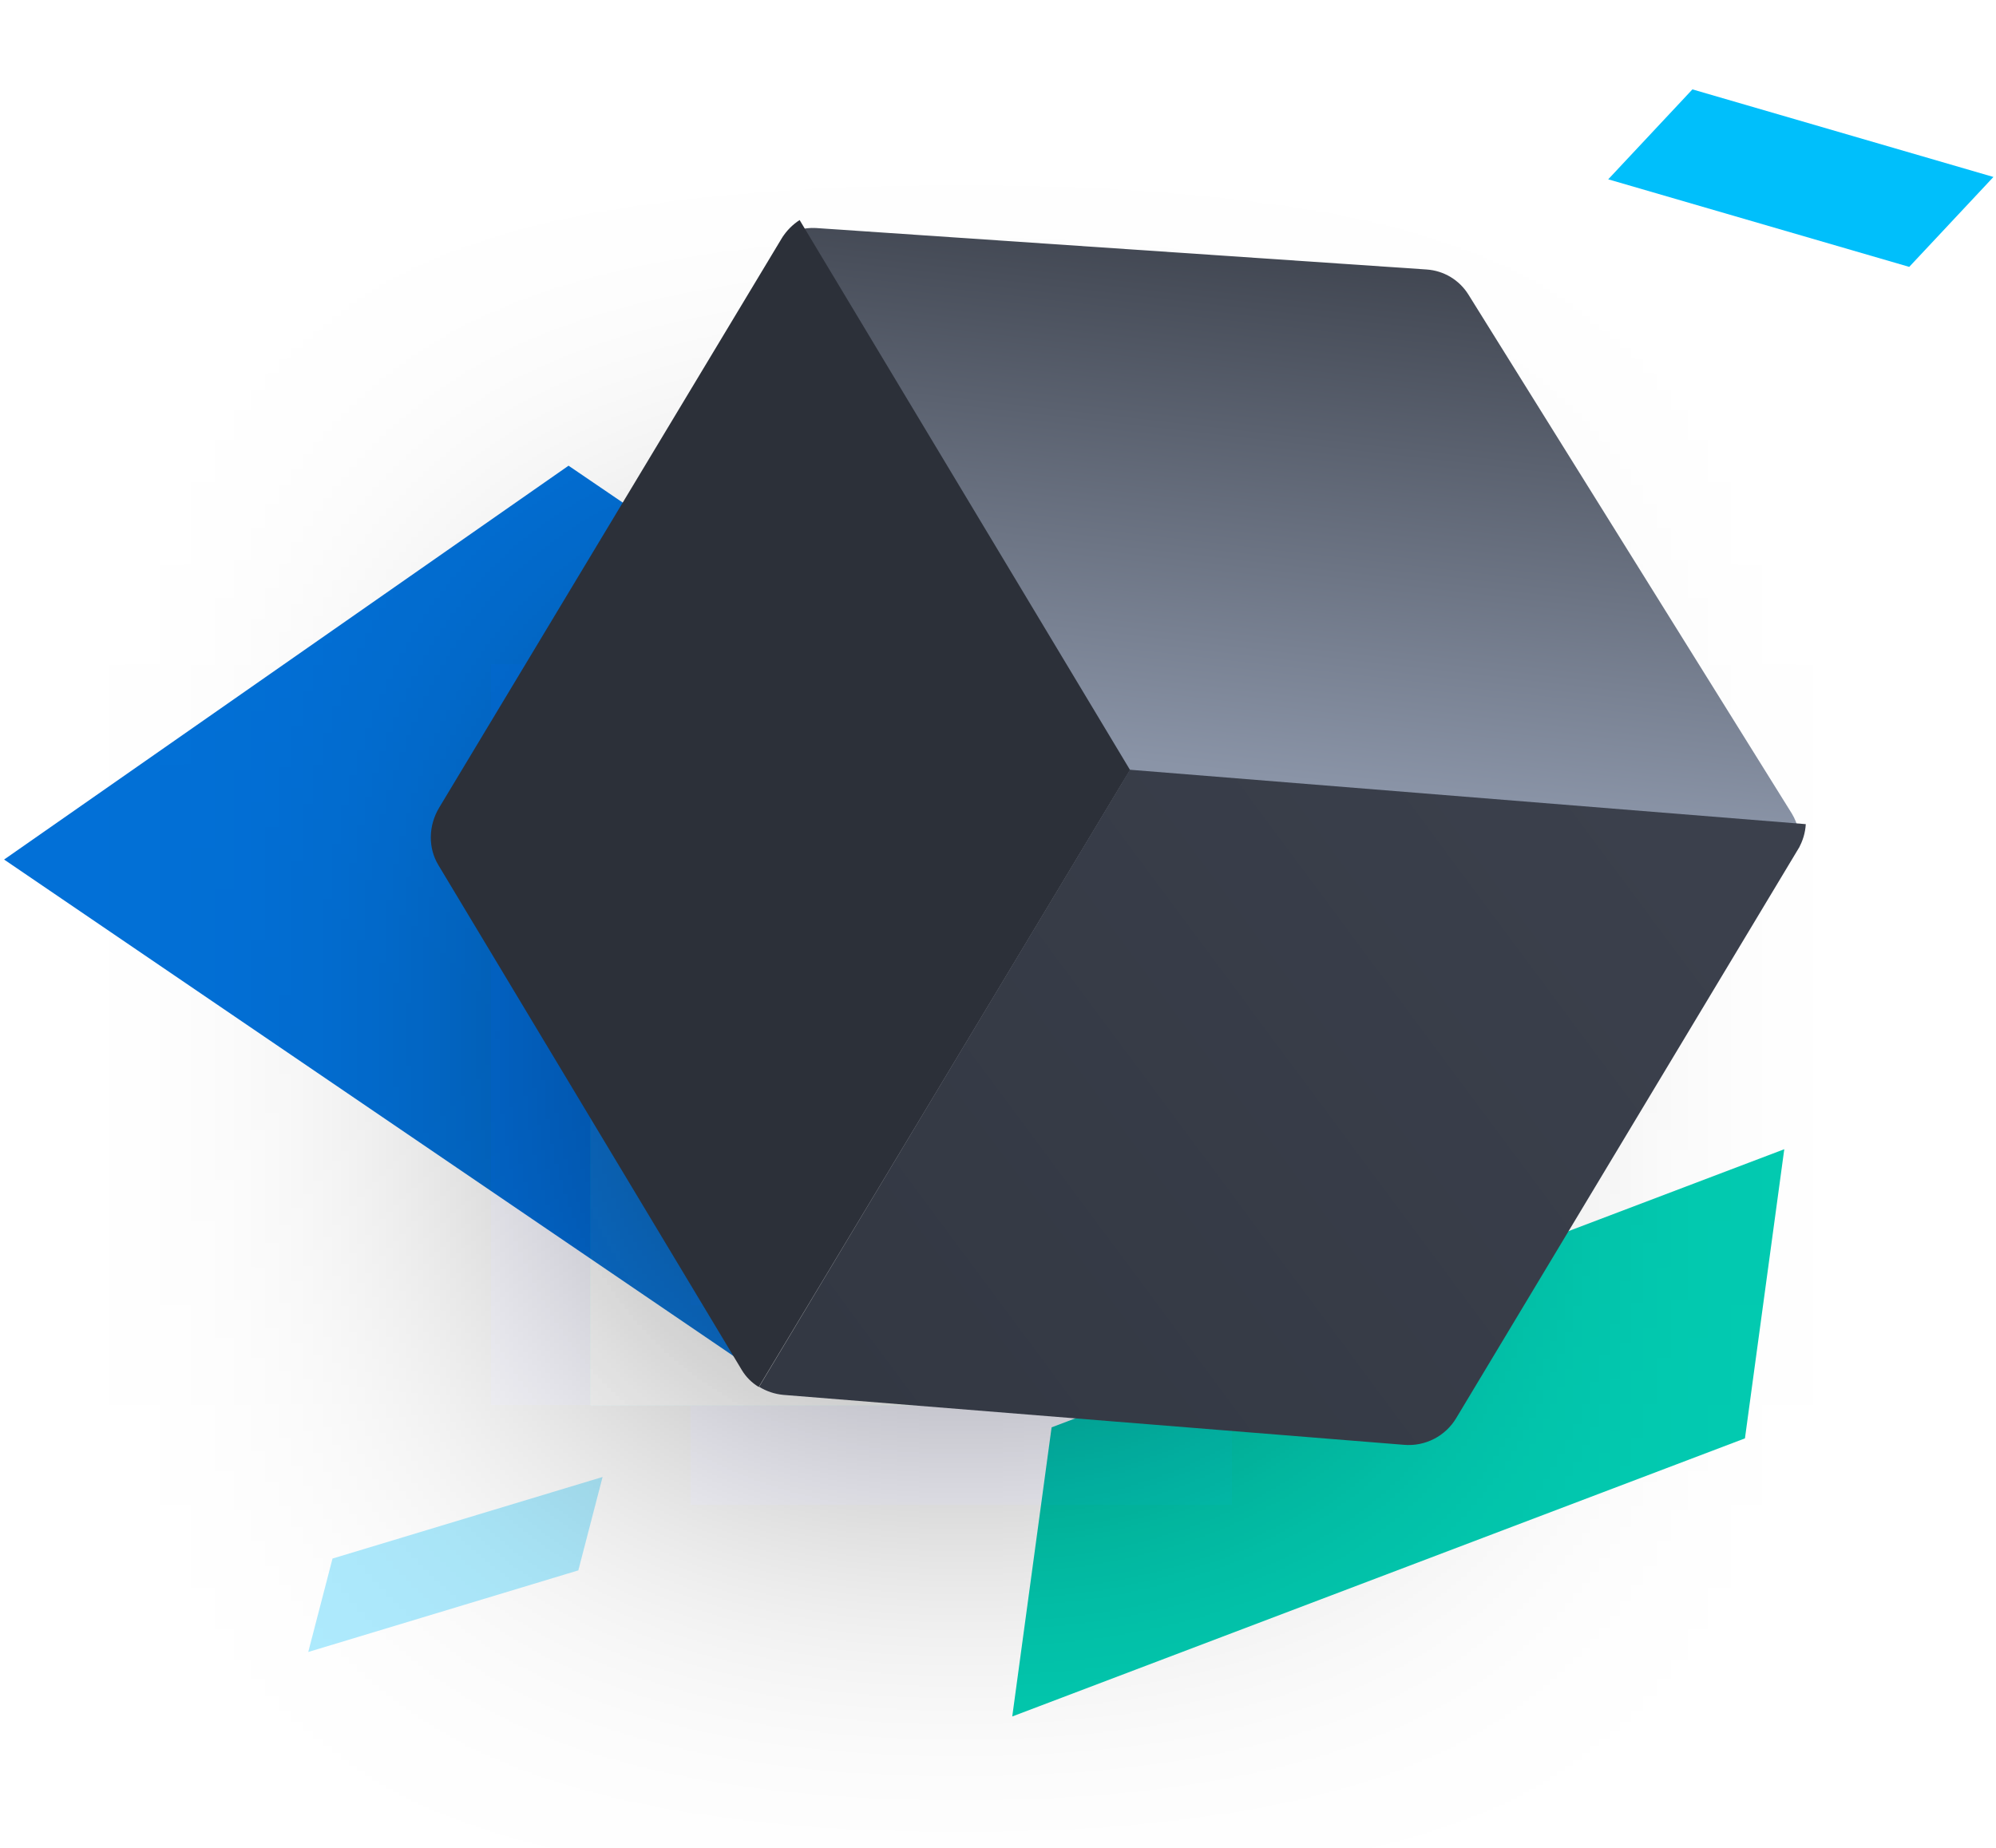
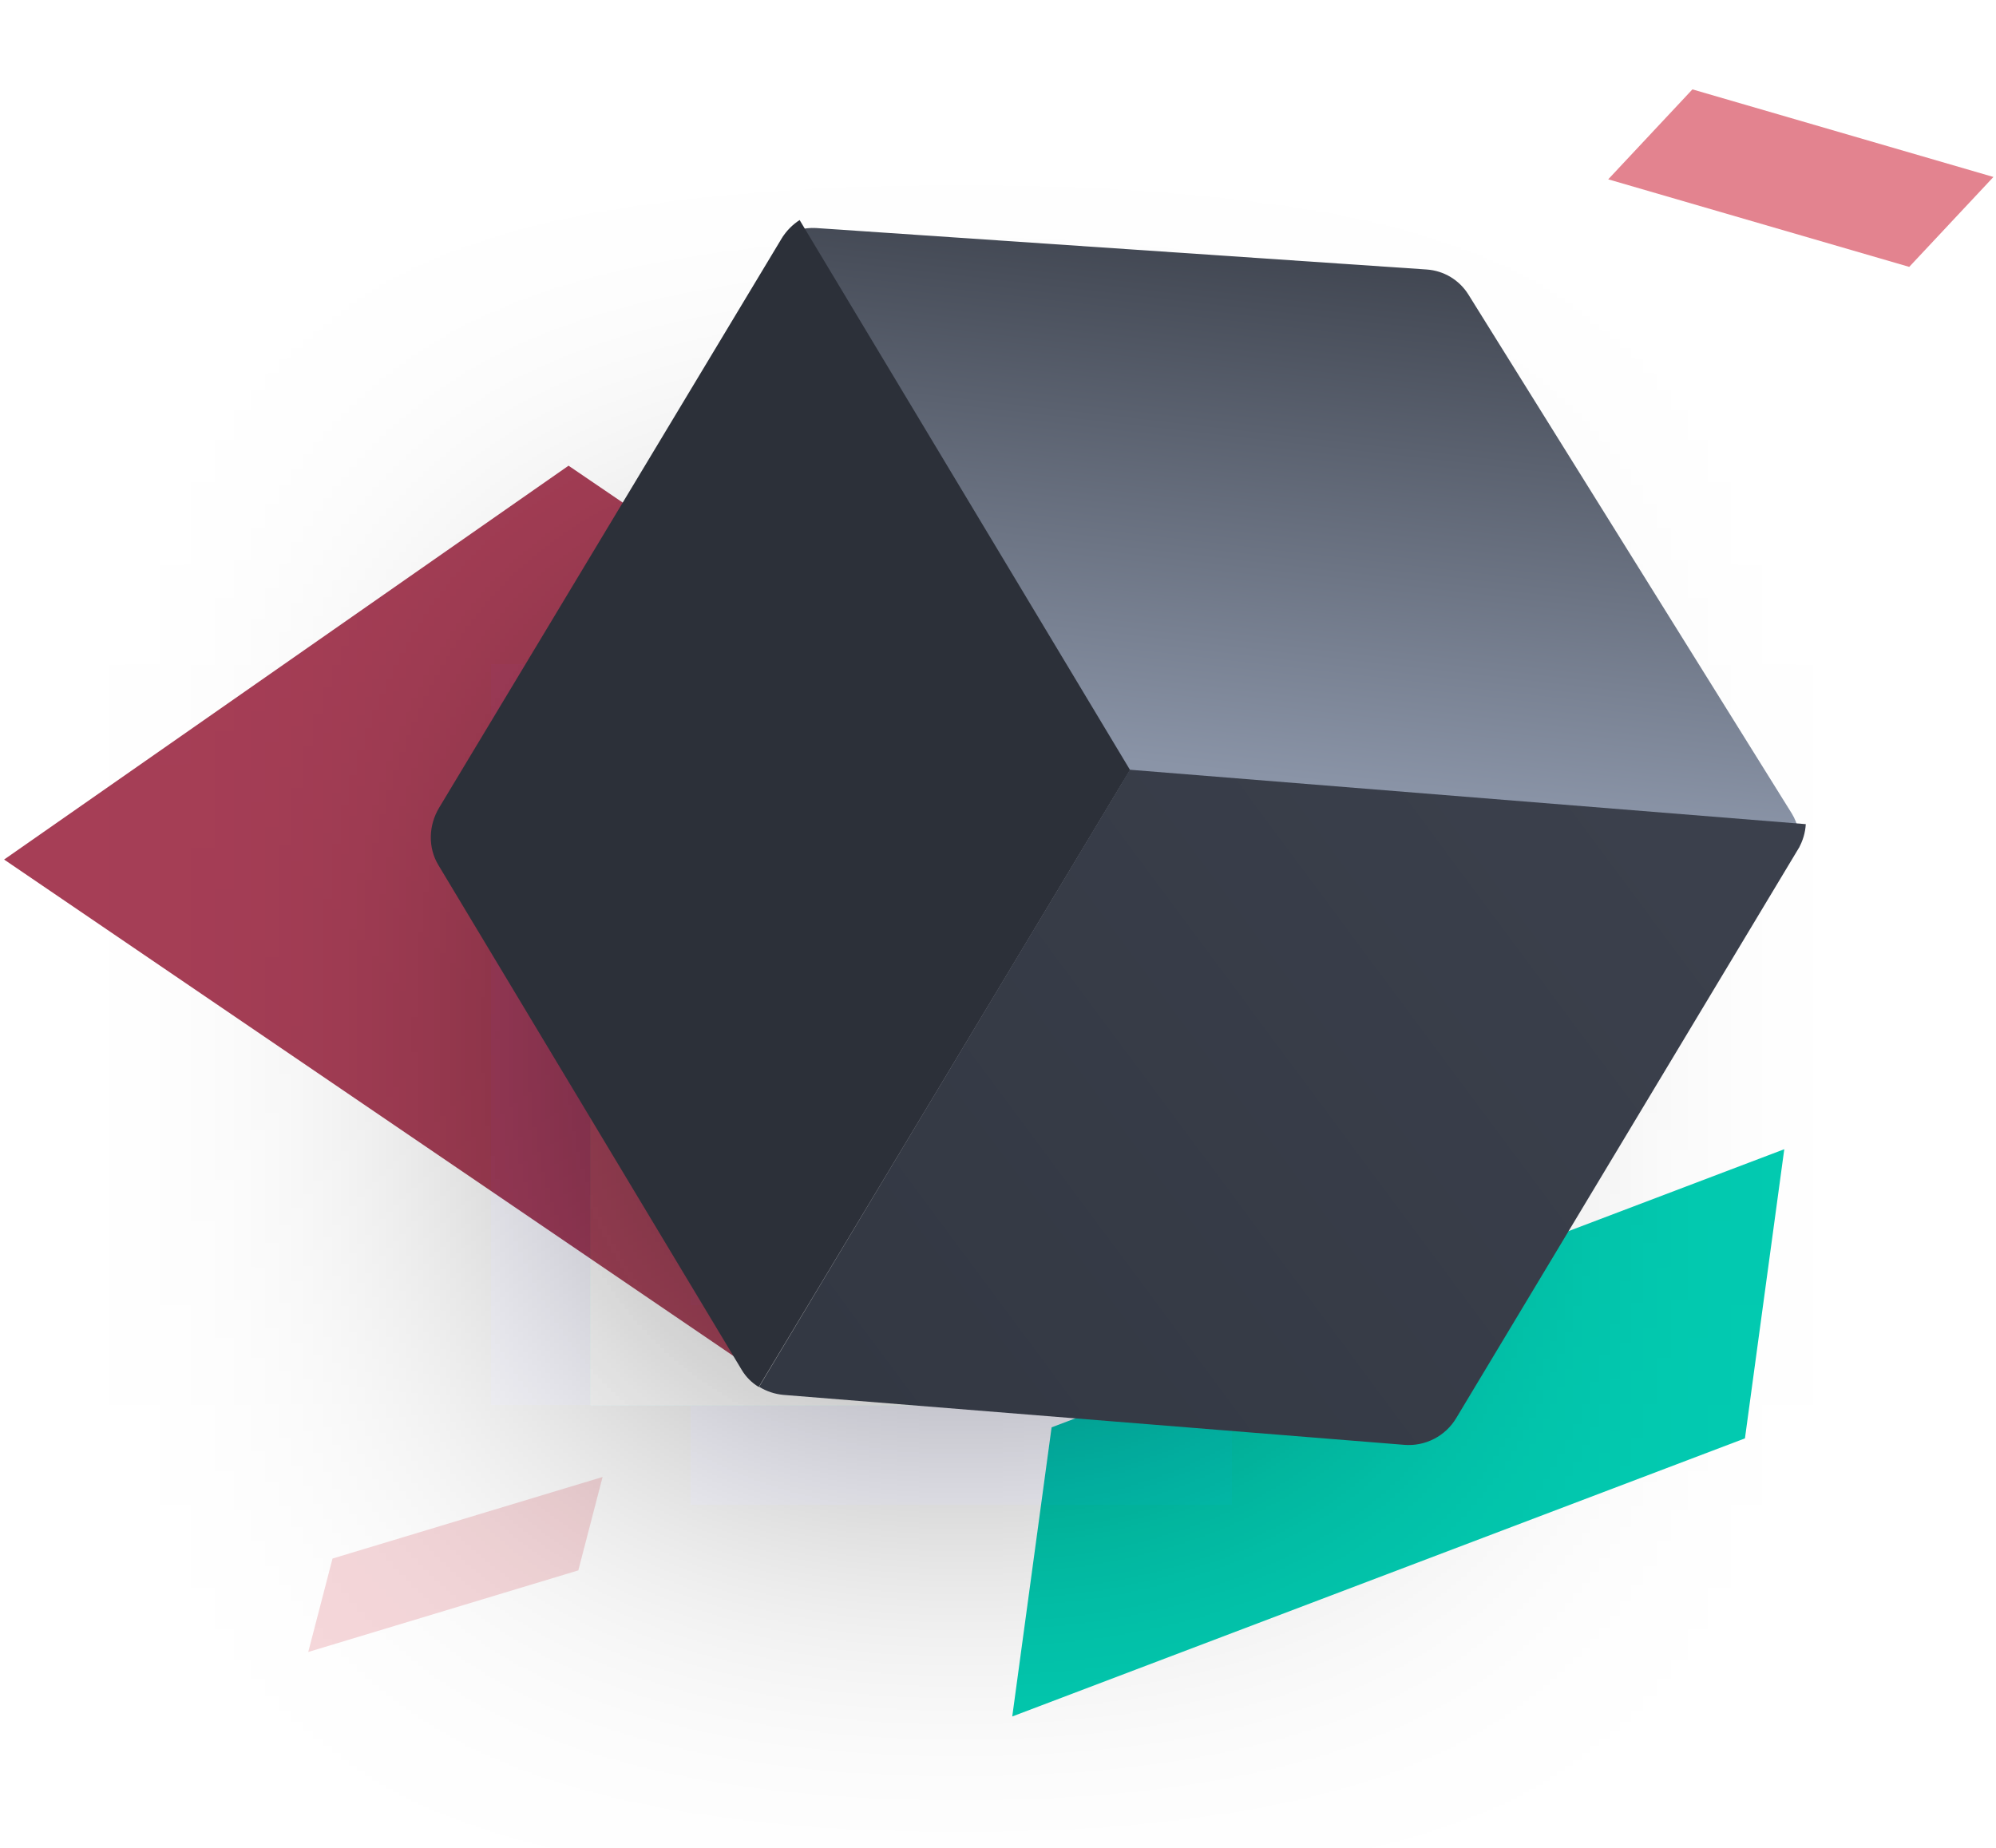
<svg xmlns="http://www.w3.org/2000/svg" width="108" height="100">
  <defs>
    <filter x="-90%" y="-90%" width="280%" height="280%" filterUnits="objectBoundingBox" id="a">
      <feGaussianBlur stdDeviation="12" in="SourceGraphic" />
    </filter>
    <linearGradient x1="17.713%" y1="0%" x2="77.754%" y2="68.424%" id="b">
      <stop stop-color="#2C3039" offset="0%" />
      <stop stop-color="#8A94A7" offset="100%" />
    </linearGradient>
    <linearGradient x1="49.892%" y1=".428%" x2="24.856%" y2="100%" id="c">
      <stop stop-color="#3B404C" offset="0%" />
      <stop stop-color="#333843" offset="100%" />
    </linearGradient>
  </defs>
  <g fill="none" fill-rule="evenodd">
-     <path fill-opacity=".32" fill="#00BFFB" d="M31.292 84.984l1.313-5.055-14.613 4.415-1.313 5.056z" />
-     <path d="M41.203 74.416L.222 46.516l30.541-21.314 23.908 16.277-11.69 10.84-1.706 22-.072.097z" fill="#0270D7" />
-     <path fill="#00BFFB" d="M103.305 14.443l4.556-4.866-16.287-4.74-4.556 4.867z" />
+     <path fill-opacity=".32" fill="#E3838F" d="M31.292 84.984l1.313-5.055-14.613 4.415-1.313 5.056z" />
+     <path d="M41.203 74.416L.222 46.516l30.541-21.314 23.908 16.277-11.69 10.84-1.706 22-.072.097z" fill="#A63E56" />
+     <path fill="#E3838F" d="M103.305 14.443l4.556-4.866-16.287-4.74-4.556 4.867z" />
    <path fill="#02CBB1" d="M56.9 77.244L54.771 92.89 94.416 77.84l2.128-15.648z" />
    <path fill-opacity=".48" fill="#1D2026" filter="url(#a)" d="M31.778 38.241h40v40h-40z" transform="translate(.222 -2.241)" />
    <path d="M88.023 31.352a2.962 2.962 0 0 0-1.296-1.359l-29.464-15.06a2.888 2.888 0 0 0-2.634.001L25.147 30.03a2.972 2.972 0 0 0-1.298 1.361l32.078 16.398 32.096-16.436z" fill="url(#b)" fill-rule="nonzero" transform="rotate(31 66.542 55.443)" />
    <path d="M43.266 11.908a3.154 3.154 0 0 0-.96.977L23.763 43.707c-.586.974-.605 2.174-.048 3.1l16.423 27.335c.228.379.543.693.917.917l20.09-33.39-17.878-29.76z" fill="#2C3039" fill-rule="nonzero" />
    <path d="M38.935 50.59v38.956a3.04 3.04 0 0 0 1.35-.3L70.47 74.263a2.994 2.994 0 0 0 1.67-2.697V35.608a2.98 2.98 0 0 0-.342-1.33L38.935 50.59z" fill="url(#c)" transform="rotate(31 66.143 86.153)" />
  </g>
</svg>
